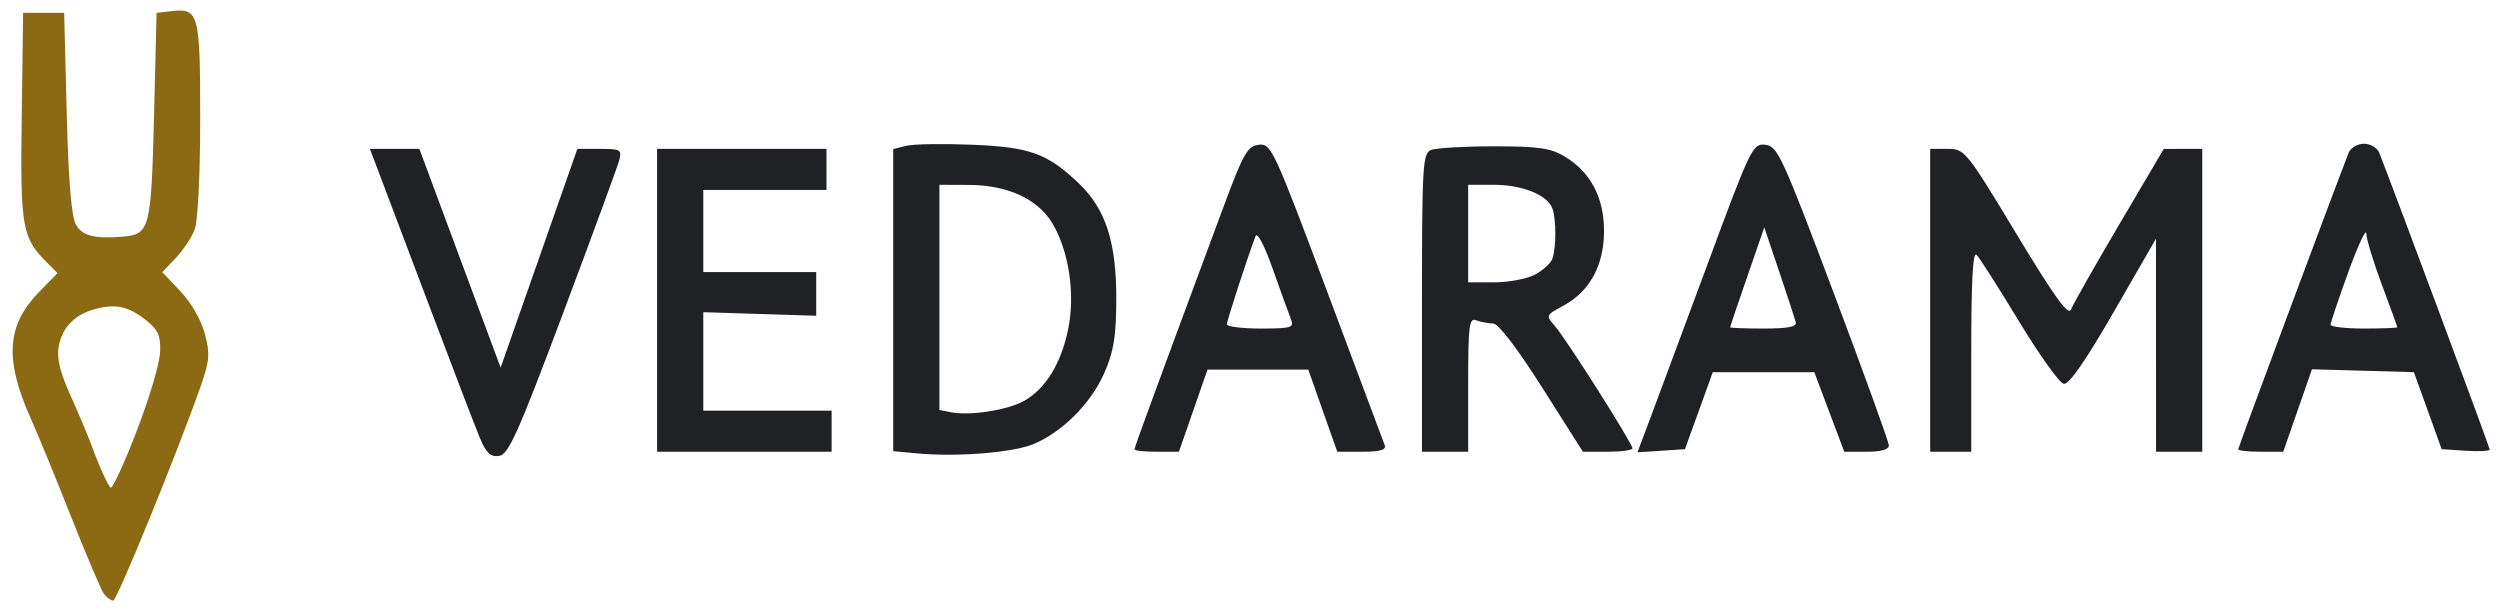
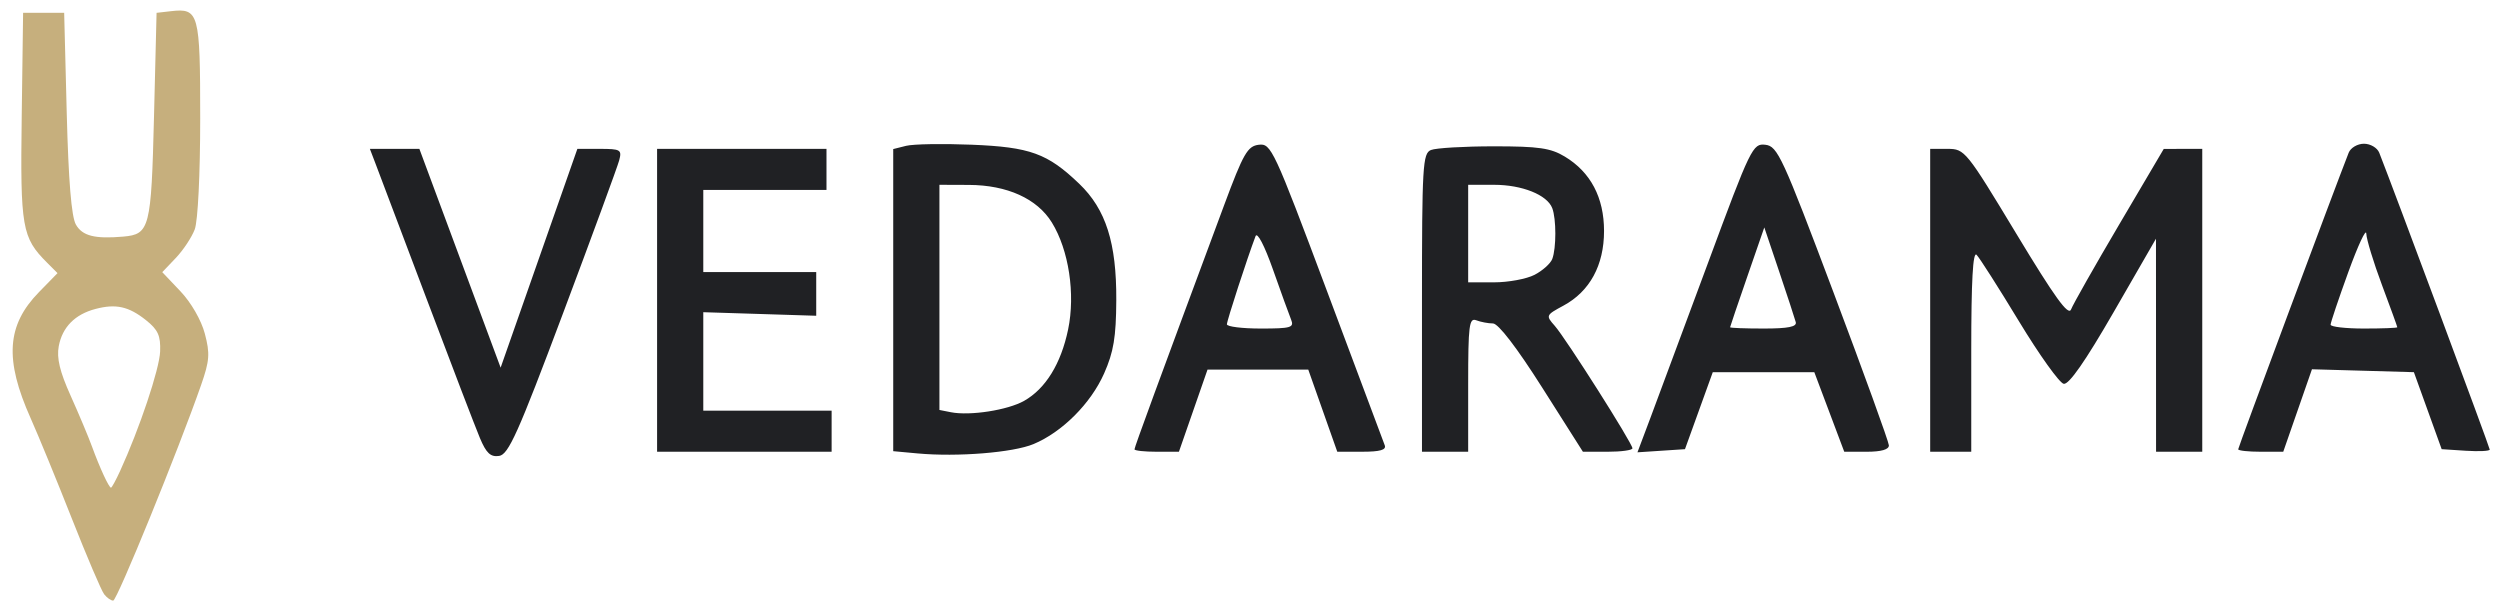
<svg xmlns="http://www.w3.org/2000/svg" width="487" height="119" viewBox="63 58 487 119" role="img" aria-label="VEDARAMA">
-   <path fill="#8C6913" fill-rule="evenodd" d="M83.281,173.750 C82.750,173.062 79.920,166.425 76.990,159.000 C74.061,151.575 70.456,142.800 68.980,139.500 C63.852,128.033 64.288,121.361 70.588,114.910 L74.205,111.205 72.156,109.156 C67.278,104.278 66.941,102.333 67.229,80.760 L67.500,60.500 71.500,60.500 L75.500,60.500 76.000,80.000 C76.339,93.218 76.914,100.225 77.785,101.750 C79.046,103.957 81.477,104.575 87.000,104.092 C92.166,103.641 92.461,102.492 93.000,80.717 L93.500,60.500 96.310,60.178 C101.742,59.555 102.000,60.500 102.000,81.057 C102.000,91.918 101.550,101.060 100.936,102.685 C100.351,104.233 98.689,106.741 97.241,108.258 L94.610,111.016 98.162,114.758 C100.231,116.938 102.210,120.378 102.903,123.000 C103.929,126.879 103.828,128.259 102.174,133.000 C97.760,145.654 85.796,175.000 85.051,175.000 C84.608,175.000 83.811,174.438 83.281,173.750 Z M86.395,149.750 C90.188,141.467 94.065,129.891 94.194,126.461 C94.309,123.400 93.787,122.242 91.454,120.381 C88.078,117.690 85.591,117.133 81.612,118.180 C77.593,119.237 75.143,121.721 74.444,125.447 C74.013,127.743 74.650,130.399 76.748,135.060 C78.343,138.602 80.222,143.075 80.925,145.000 C82.429,149.123 84.221,153.000 84.622,153.000 C84.778,153.000 85.576,151.537 86.395,149.750 Z" />
+   <path fill="#C6AF7D" fill-rule="evenodd" d="M83.281,173.750 C82.750,173.062 79.920,166.425 76.990,159.000 C74.061,151.575 70.456,142.800 68.980,139.500 C63.852,128.033 64.288,121.361 70.588,114.910 L74.205,111.205 72.156,109.156 C67.278,104.278 66.941,102.333 67.229,80.760 L67.500,60.500 71.500,60.500 L75.500,60.500 76.000,80.000 C76.339,93.218 76.914,100.225 77.785,101.750 C79.046,103.957 81.477,104.575 87.000,104.092 C92.166,103.641 92.461,102.492 93.000,80.717 L93.500,60.500 96.310,60.178 C101.742,59.555 102.000,60.500 102.000,81.057 C102.000,91.918 101.550,101.060 100.936,102.685 C100.351,104.233 98.689,106.741 97.241,108.258 L94.610,111.016 98.162,114.758 C100.231,116.938 102.210,120.378 102.903,123.000 C103.929,126.879 103.828,128.259 102.174,133.000 C97.760,145.654 85.796,175.000 85.051,175.000 C84.608,175.000 83.811,174.438 83.281,173.750 Z M86.395,149.750 C90.188,141.467 94.065,129.891 94.194,126.461 C94.309,123.400 93.787,122.242 91.454,120.381 C88.078,117.690 85.591,117.133 81.612,118.180 C77.593,119.237 75.143,121.721 74.444,125.447 C74.013,127.743 74.650,130.399 76.748,135.060 C78.343,138.602 80.222,143.075 80.925,145.000 C82.429,149.123 84.221,153.000 84.622,153.000 C84.778,153.000 85.576,151.537 86.395,149.750 Z" />
  <path fill="#202124" fill-rule="evenodd" d="M156.481,143.314 C155.601,141.216 150.893,128.925 146.019,116.000 C141.144,103.075 136.682,91.263 136.103,89.750 L135.050,87.000 139.872,87.000 L144.695,87.000 152.609,108.309 L160.523,129.619 167.997,108.309 L175.471,87.000 179.844,87.000 C183.891,87.000 184.172,87.168 183.614,89.250 C183.282,90.487 178.367,103.875 172.691,119.000 C163.902,142.423 162.053,146.547 160.226,146.814 C158.558,147.059 157.724,146.279 156.481,143.314 Z M241.750,146.327 L237.000,145.890 237.000,116.464 L237.000,87.038 239.517,86.406 C240.902,86.059 246.639,85.961 252.267,86.188 C263.670,86.649 267.054,87.877 273.231,93.794 C278.431,98.776 280.512,105.317 280.452,116.500 C280.414,123.673 279.933,126.564 278.083,130.742 C275.487,136.602 269.925,142.169 264.331,144.506 C260.357,146.166 249.516,147.041 241.750,146.327 Z M191.000,116.500 L191.000,87.000 207.500,87.000 L224.000,87.000 224.000,91.000 L224.000,95.000 212.000,95.000 L200.000,95.000 200.000,103.000 L200.000,111.000 211.000,111.000 L222.000,111.000 222.000,115.255 L222.000,119.510 211.000,119.163 L200.000,118.817 200.000,128.408 L200.000,138.000 212.500,138.000 L225.000,138.000 225.000,142.000 L225.000,146.000 208.000,146.000 L191.000,146.000 191.000,116.500 Z M284.000,145.526 C284.000,145.100 288.556,132.689 301.448,98.000 C305.213,87.870 306.019,86.464 308.214,86.198 C310.610,85.907 311.115,86.990 321.497,114.698 C327.432,130.539 332.496,144.062 332.751,144.750 C333.081,145.642 331.824,145.999 328.357,145.997 L323.500,145.995 320.675,137.997 L317.851,130.000 308.037,130.000 L298.224,130.000 295.439,138.000 L292.654,146.000 288.327,146.000 C285.947,146.000 284.000,145.787 284.000,145.526 Z M340.000,116.969 C340.000,90.259 340.140,87.880 341.750,87.222 C342.712,86.828 348.225,86.505 354.000,86.503 C362.731,86.501 365.059,86.837 367.819,88.500 C372.859,91.537 375.467,96.482 375.467,103.000 C375.467,109.673 372.689,114.775 367.550,117.543 C364.129,119.386 364.092,119.471 365.860,121.463 C368.008,123.883 381.000,144.363 381.000,145.330 C381.000,145.698 378.829,146.000 376.175,146.000 L371.351,146.000 363.425,133.509 C358.479,125.713 354.873,121.014 353.832,121.009 C352.914,121.004 351.452,120.727 350.582,120.393 C349.189,119.859 349.000,121.352 349.000,132.893 L349.000,146.000 344.500,146.000 L340.000,146.000 340.000,116.969 Z M384.538,139.305 C385.947,135.562 390.982,122.015 395.726,109.201 C404.058,86.699 404.440,85.911 406.902,86.201 C409.272,86.479 410.209,88.511 420.180,115.000 C426.080,130.675 430.929,144.062 430.954,144.750 C430.984,145.566 429.484,146.000 426.630,146.000 L422.261,146.000 419.344,138.250 L416.427,130.500 406.538,130.500 L396.649,130.500 393.941,138.000 L391.232,145.500 386.604,145.805 L381.976,146.111 384.538,139.305 Z M439.000,116.500 L439.000,87.000 442.401,87.000 C445.729,87.000 446.015,87.353 455.782,103.532 C463.255,115.912 465.932,119.616 466.439,118.282 C466.812,117.302 471.028,109.864 475.808,101.754 L484.500,87.009 488.250,87.004 L492.000,87.000 492.000,116.500 L492.000,146.000 487.500,146.000 L483.000,146.000 482.992,125.250 L482.984,104.500 474.754,118.777 C469.218,128.381 466.028,132.961 465.012,132.768 C464.180,132.610 460.255,127.125 456.289,120.579 C452.323,114.034 448.611,108.211 448.039,107.639 C447.320,106.920 447.000,112.673 447.000,126.300 L447.000,146.000 443.000,146.000 L439.000,146.000 439.000,116.500 Z M499.000,145.521 C499.000,145.137 517.929,94.331 520.524,87.750 C520.903,86.787 522.243,86.000 523.500,86.000 C524.757,86.000 526.097,86.787 526.476,87.750 C529.282,94.865 548.000,145.153 548.000,145.576 C548.000,145.869 545.894,145.972 543.319,145.805 L538.638,145.500 535.932,138.000 L533.226,130.500 523.297,130.217 L513.369,129.934 510.573,137.967 L507.776,146.000 503.388,146.000 C500.975,146.000 499.000,145.784 499.000,145.521 Z M262.497,136.087 C266.681,133.720 269.679,128.859 271.068,122.188 C272.508,115.273 271.202,106.681 267.897,101.334 C265.030,96.695 259.190,94.050 251.750,94.022 L246.000,94.000 246.000,115.930 L246.000,137.861 248.250,138.305 C251.962,139.037 259.301,137.894 262.497,136.087 Z M314.503,120.250 C314.112,119.287 312.523,114.900 310.972,110.500 C309.330,105.844 307.913,103.127 307.583,104.000 C305.943,108.332 302.000,120.462 302.000,121.175 C302.000,121.629 304.973,122.000 308.607,122.000 C314.503,122.000 315.138,121.812 314.503,120.250 Z M412.814,120.750 C412.632,120.062 411.178,115.631 409.584,110.901 L406.686,102.302 403.364,111.901 C401.536,117.181 400.032,121.612 400.021,121.750 C400.009,121.888 402.958,122.000 406.573,122.000 C411.343,122.000 413.055,121.657 412.814,120.750 Z M529.996,121.750 C529.994,121.612 528.646,117.900 527.000,113.500 C525.354,109.100 523.983,104.600 523.954,103.500 C523.924,102.400 522.348,105.775 520.451,111.000 C518.554,116.225 517.001,120.838 517.001,121.250 C517.000,121.662 519.925,122.000 523.500,122.000 C527.075,122.000 529.998,121.888 529.996,121.750 Z M361.928,111.537 C363.485,110.732 365.037,109.346 365.379,108.455 C366.179,106.370 366.179,100.630 365.379,98.545 C364.386,95.957 359.507,94.000 354.050,94.000 L349.000,94.000 349.000,103.500 L349.000,113.000 354.050,113.000 C356.827,113.000 360.372,112.342 361.928,111.537 Z" />
</svg>
